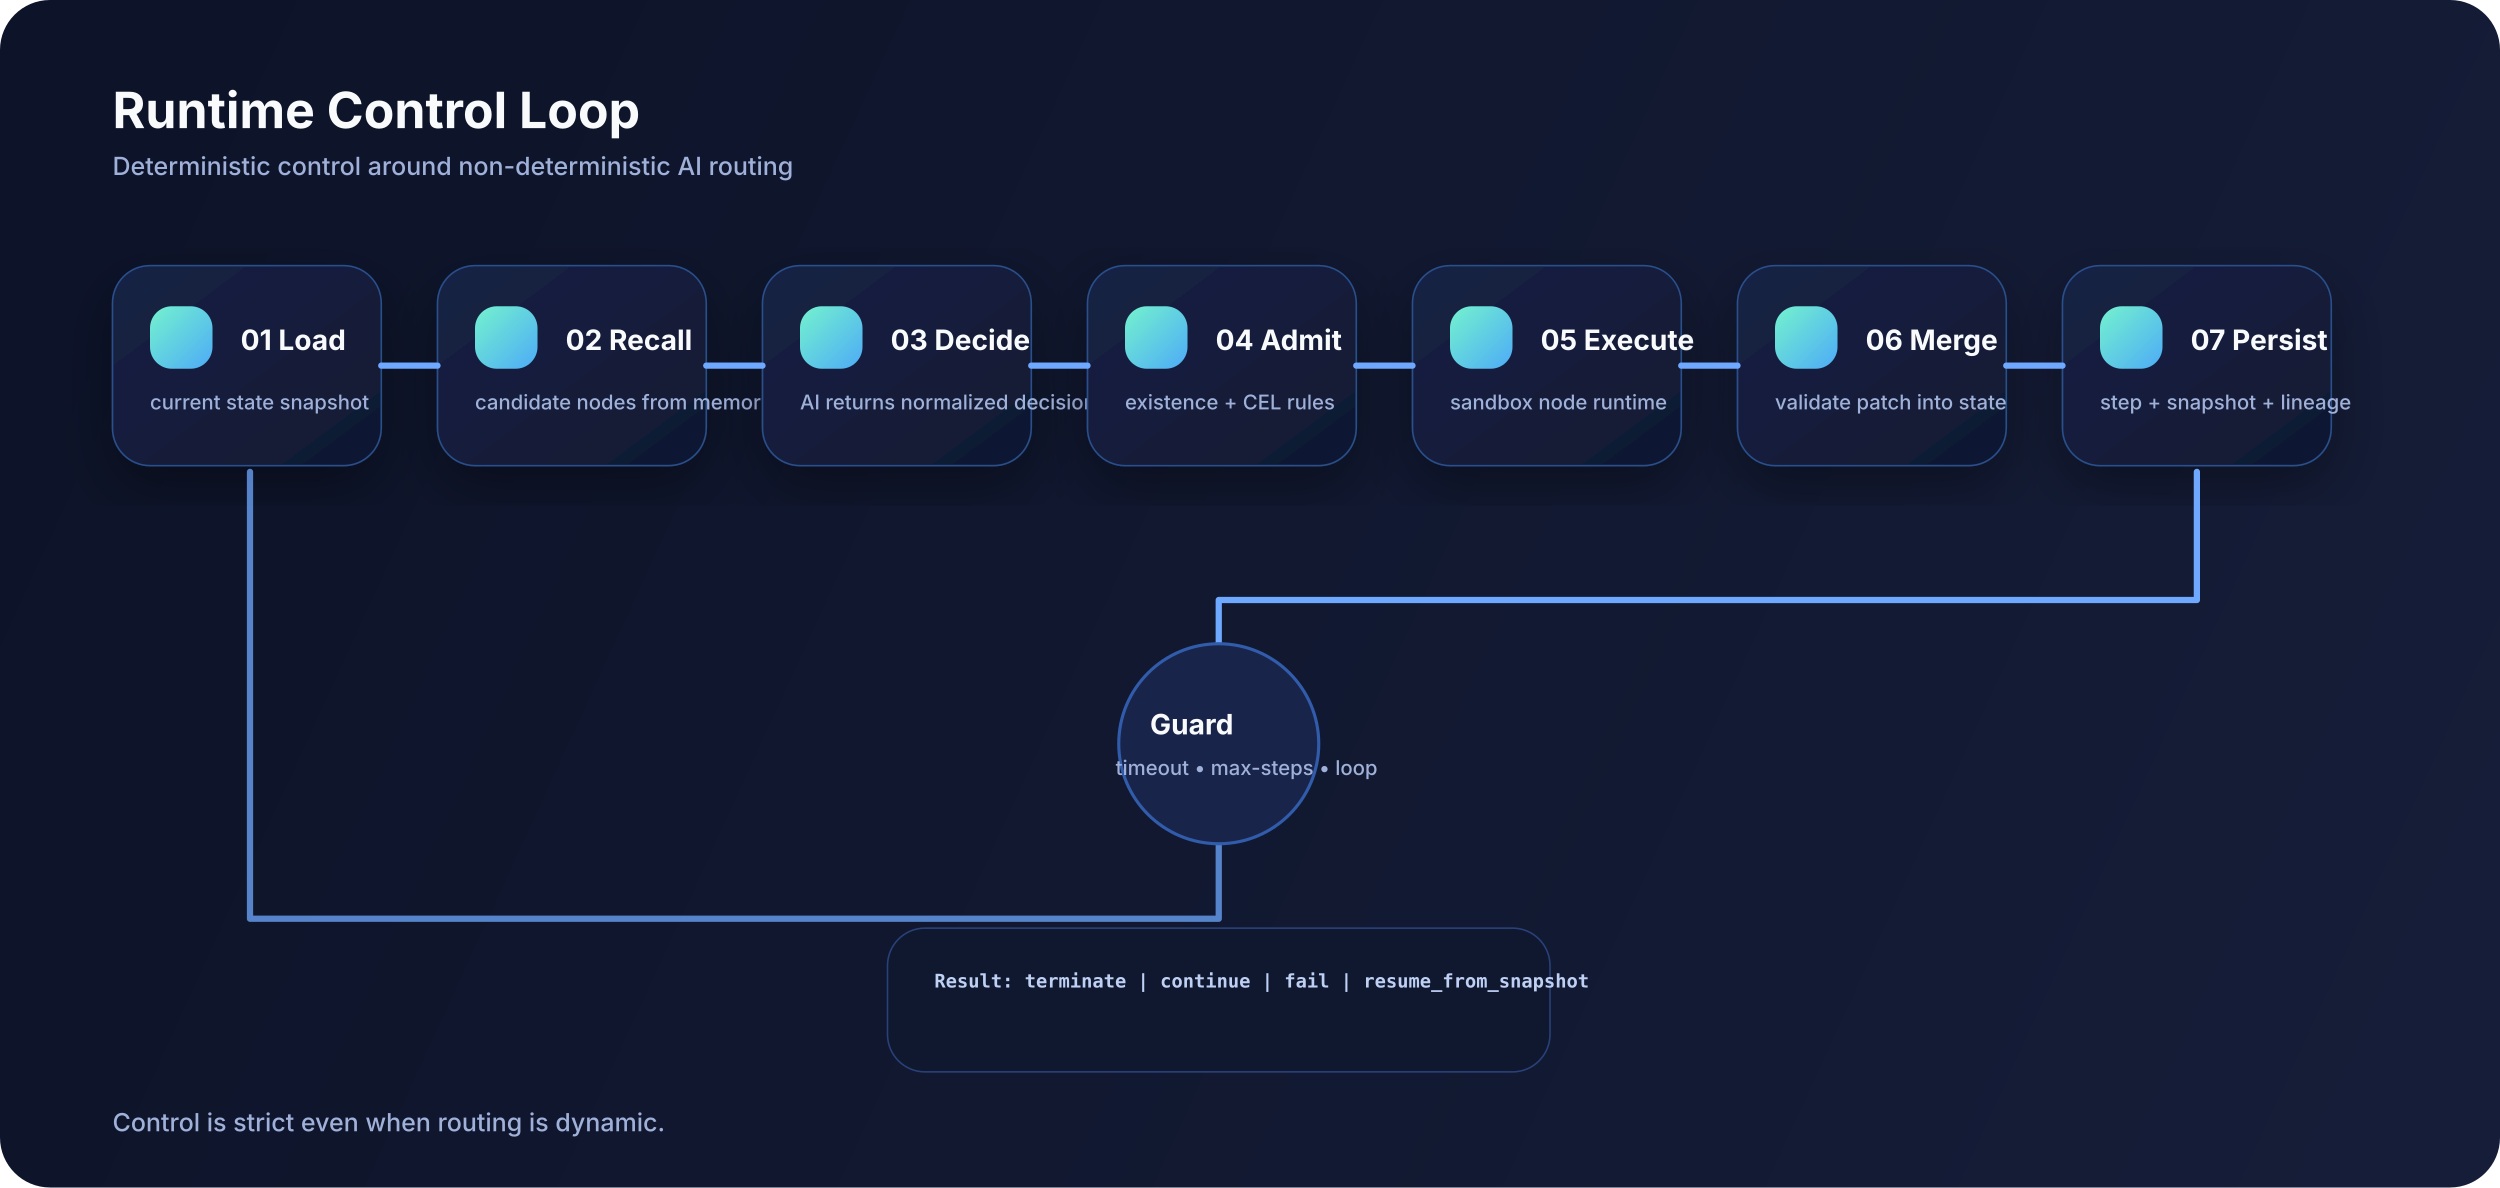
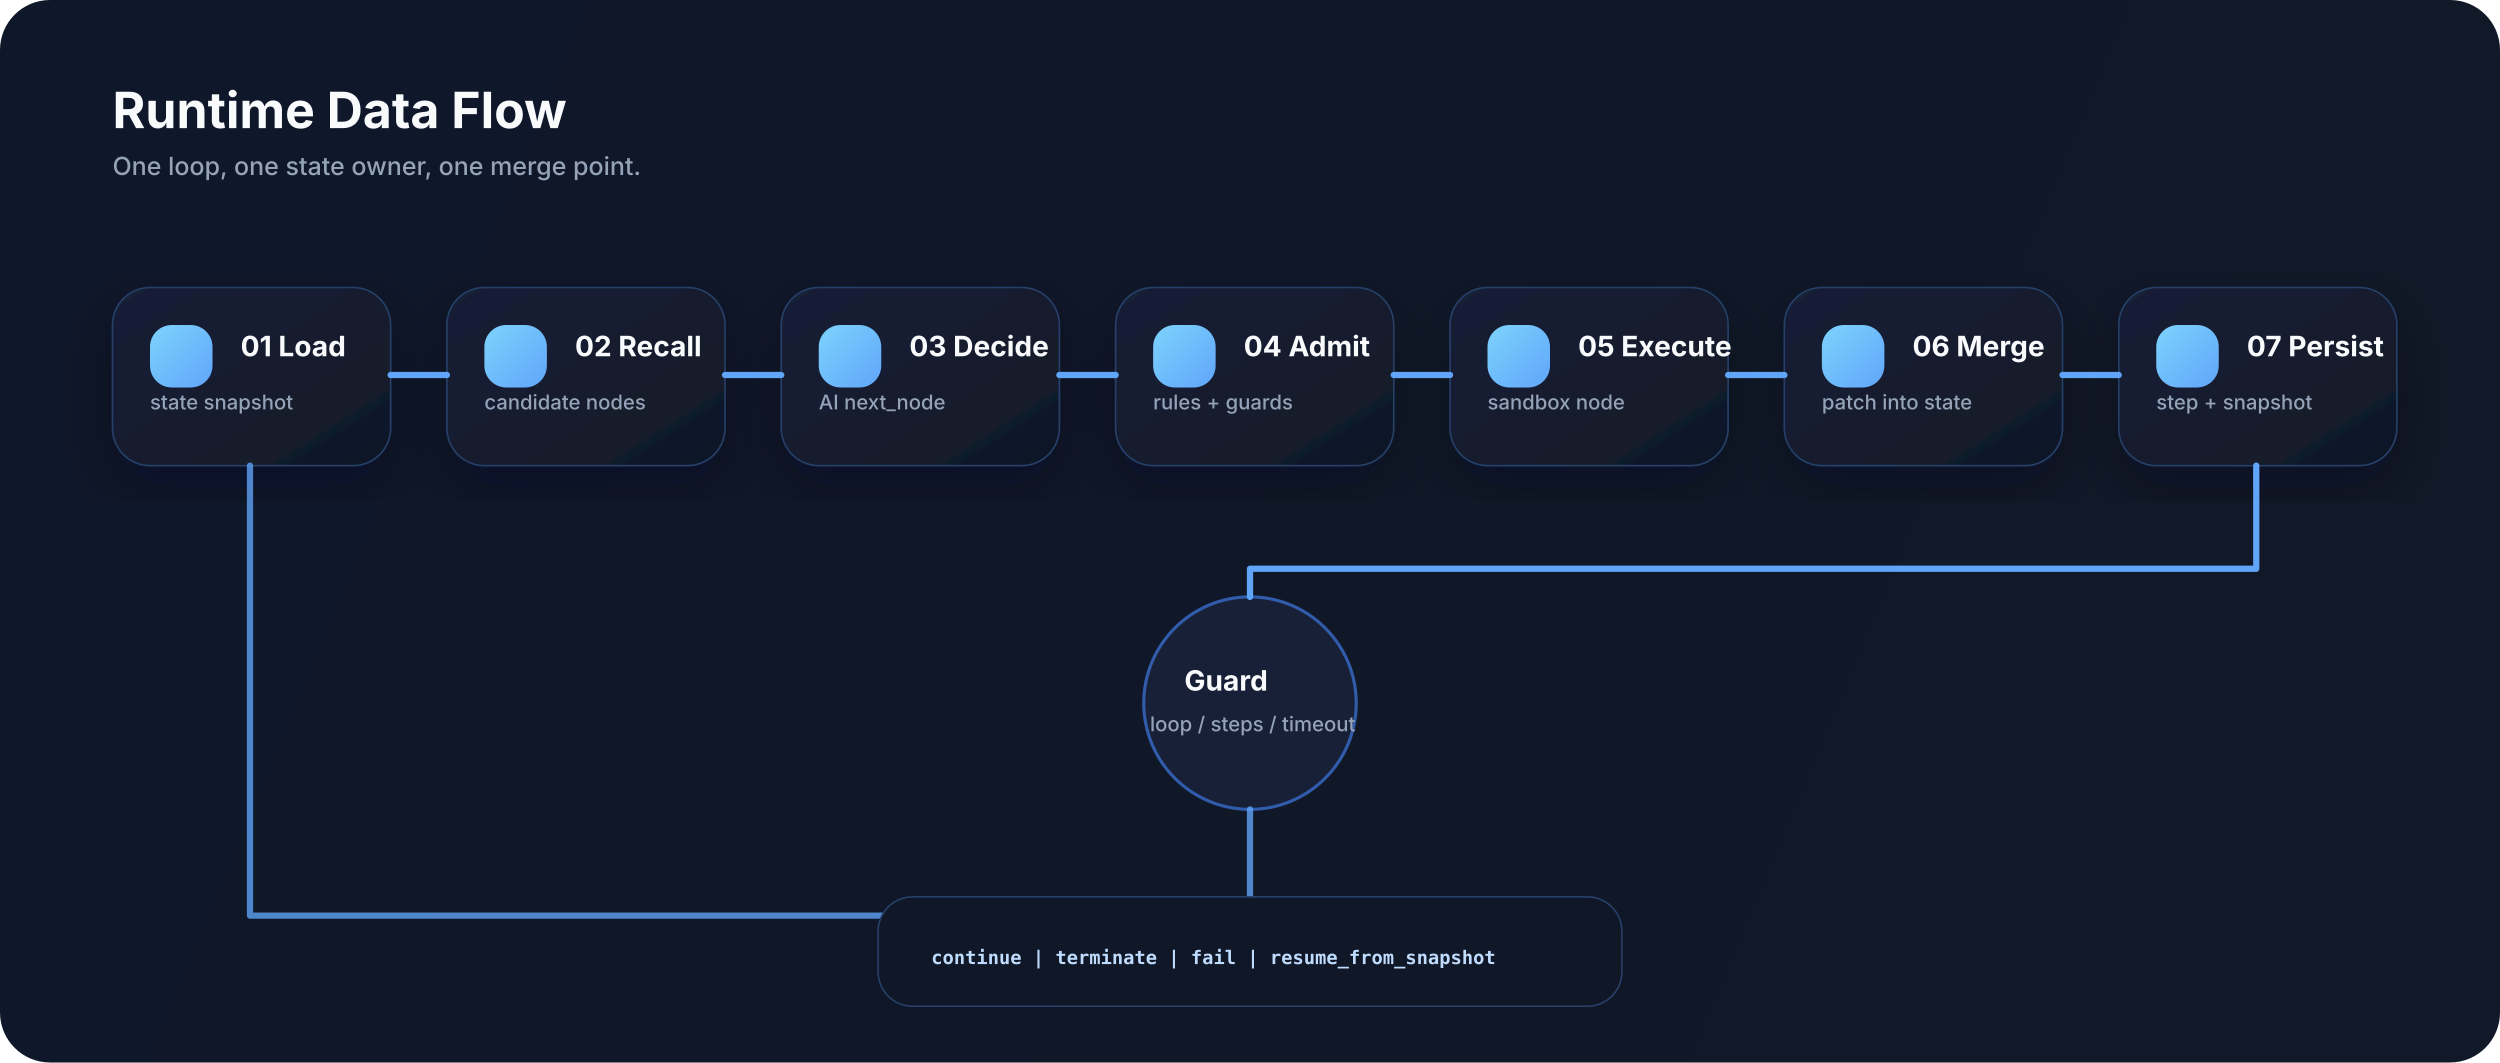
- <svg xmlns="http://www.w3.org/2000/svg" width="1600" height="760" viewBox="0 0 1600 760" fill="none">
+ <svg xmlns="http://www.w3.org/2000/svg" width="1600" height="680" viewBox="0 0 1600 680" fill="none">
  <defs>
-     <linearGradient id="bg2" x1="60" y1="40" x2="1540" y2="720" gradientUnits="userSpaceOnUse">
-       <stop stop-color="#0D1328" />
-       <stop offset="1" stop-color="#151D38" />
+     <linearGradient id="bg" x1="80" y1="40" x2="1520" y2="640" gradientUnits="userSpaceOnUse">
+       <stop stop-color="#0F172A" />
+       <stop offset="1" stop-color="#111827" />
    </linearGradient>
-     <linearGradient id="card2" x1="0" y1="0" x2="1" y2="1">
-       <stop stop-color="#182245" />
-       <stop offset="1" stop-color="#101830" />
+     <linearGradient id="card" x1="0" y1="0" x2="1" y2="1">
+       <stop stop-color="#172036" />
+       <stop offset="1" stop-color="#101827" />
    </linearGradient>
-     <linearGradient id="accent2" x1="0" y1="0" x2="1" y2="1">
-       <stop stop-color="#74F2CE" />
-       <stop offset="1" stop-color="#4DABF7" />
+     <linearGradient id="accent" x1="0" y1="0" x2="1" y2="1">
+       <stop stop-color="#7DD3FC" />
+       <stop offset="1" stop-color="#60A5FA" />
    </linearGradient>
-     <filter id="shadow2" x="-20%" y="-20%" width="140%" height="140%">
-       <feDropShadow dx="0" dy="14" stdDeviation="18" flood-color="#000000" flood-opacity="0.35" />
+     <filter id="shadow" x="-20%" y="-20%" width="140%" height="140%">
+       <feDropShadow dx="0" dy="14" stdDeviation="18" flood-color="#020617" flood-opacity="0.34" />
    </filter>
    <style>
      .title { font: 700 32px -apple-system, BlinkMacSystemFont, "Segoe UI", sans-serif; fill: #F8FAFC; }
-       .subtitle { font: 500 16px -apple-system, BlinkMacSystemFont, "Segoe UI", sans-serif; fill: #9FB0D9; }
-       .stepTitle { font: 700 18px -apple-system, BlinkMacSystemFont, "Segoe UI", sans-serif; fill: #F8FAFC; }
-       .stepMeta { font: 500 13px -apple-system, BlinkMacSystemFont, "Segoe UI", sans-serif; fill: #9FB0D9; }
-       .mono { font: 600 12px ui-monospace, SFMono-Regular, Menlo, monospace; fill: #BFD0F5; }
+       .sub { font: 500 16px -apple-system, BlinkMacSystemFont, "Segoe UI", sans-serif; fill: #94A3B8; }
+       .step { font: 700 18px -apple-system, BlinkMacSystemFont, "Segoe UI", sans-serif; fill: #F8FAFC; }
+       .meta { font: 500 13px -apple-system, BlinkMacSystemFont, "Segoe UI", sans-serif; fill: #94A3B8; }
+       .code { font: 600 12px ui-monospace, SFMono-Regular, Menlo, monospace; fill: #BFDBFE; }
    </style>
  </defs>
-   <rect width="1600" height="760" rx="32" fill="url(#bg2)" />
-   <text x="72" y="82" class="title">Runtime Control Loop</text>
-   <text x="72" y="112" class="subtitle">Deterministic control around non-deterministic AI routing</text>
-   <g filter="url(#shadow2)">
-     <rect x="72" y="170" width="172" height="128" rx="24" fill="url(#card2)" stroke="#29508C" />
-     <rect x="96" y="196" width="40" height="40" rx="14" fill="url(#accent2)" />
-     <text x="154" y="224" class="stepTitle">01 Load</text>
-     <text x="96" y="262" class="stepMeta">current state snapshot</text>
-   </g>
-   <g filter="url(#shadow2)">
-     <rect x="280" y="170" width="172" height="128" rx="24" fill="url(#card2)" stroke="#29508C" />
-     <rect x="304" y="196" width="40" height="40" rx="14" fill="url(#accent2)" />
-     <text x="362" y="224" class="stepTitle">02 Recall</text>
-     <text x="304" y="262" class="stepMeta">candidate nodes from memory</text>
-   </g>
-   <g filter="url(#shadow2)">
-     <rect x="488" y="170" width="172" height="128" rx="24" fill="url(#card2)" stroke="#29508C" />
-     <rect x="512" y="196" width="40" height="40" rx="14" fill="url(#accent2)" />
-     <text x="570" y="224" class="stepTitle">03 Decide</text>
-     <text x="512" y="262" class="stepMeta">AI returns normalized decision</text>
-   </g>
-   <g filter="url(#shadow2)">
-     <rect x="696" y="170" width="172" height="128" rx="24" fill="url(#card2)" stroke="#29508C" />
-     <rect x="720" y="196" width="40" height="40" rx="14" fill="url(#accent2)" />
-     <text x="778" y="224" class="stepTitle">04 Admit</text>
-     <text x="720" y="262" class="stepMeta">existence + CEL rules</text>
-   </g>
-   <g filter="url(#shadow2)">
-     <rect x="904" y="170" width="172" height="128" rx="24" fill="url(#card2)" stroke="#29508C" />
-     <rect x="928" y="196" width="40" height="40" rx="14" fill="url(#accent2)" />
-     <text x="986" y="224" class="stepTitle">05 Execute</text>
-     <text x="928" y="262" class="stepMeta">sandbox node runtime</text>
-   </g>
-   <g filter="url(#shadow2)">
-     <rect x="1112" y="170" width="172" height="128" rx="24" fill="url(#card2)" stroke="#29508C" />
-     <rect x="1136" y="196" width="40" height="40" rx="14" fill="url(#accent2)" />
-     <text x="1194" y="224" class="stepTitle">06 Merge</text>
-     <text x="1136" y="262" class="stepMeta">validate patch into state</text>
-   </g>
-   <g filter="url(#shadow2)">
-     <rect x="1320" y="170" width="172" height="128" rx="24" fill="url(#card2)" stroke="#29508C" />
-     <rect x="1344" y="196" width="40" height="40" rx="14" fill="url(#accent2)" />
-     <text x="1402" y="224" class="stepTitle">07 Persist</text>
-     <text x="1344" y="262" class="stepMeta">step + snapshot + lineage</text>
-   </g>
-   <path d="M244 234H280M452 234H488M660 234H696M868 234H904M1076 234H1112M1284 234H1320" stroke="#6EA8FF" stroke-width="4" stroke-linecap="round" />
-   <path d="M1406 302V384H780V438" stroke="#6EA8FF" stroke-width="4" stroke-linecap="round" stroke-linejoin="round" />
-   <path d="M780 514V588H160V302" stroke="#6EA8FF" stroke-width="4" stroke-linecap="round" stroke-linejoin="round" opacity="0.75" />
-   <circle cx="780" cy="476" r="64" fill="#19244A" stroke="#315CAB" stroke-width="2" />
-   <text x="736" y="470" class="stepTitle">Guard</text>
-   <text x="714" y="496" class="stepMeta">timeout • max-steps • loop</text>
-   <rect x="568" y="594" width="424" height="92" rx="24" fill="#10182F" stroke="#294179" />
-   <text x="598" y="632" class="mono">Result: terminate | continue | fail | resume_from_snapshot</text>
-   <text x="72" y="724" class="subtitle">Control is strict even when routing is dynamic.</text>
+   <rect width="1600" height="680" rx="32" fill="url(#bg)" />
+   <text x="72" y="82" class="title">Runtime Data Flow</text>
+   <text x="72" y="112" class="sub">One loop, one state owner, one merge point.</text>
+   <rect x="72" y="184" width="178" height="114" rx="24" fill="url(#card)" stroke="#27416A" filter="url(#shadow)" />
+   <rect x="96" y="208" width="40" height="40" rx="14" fill="url(#accent)" />
+   <text x="154" y="228" class="step">01 Load</text>
+   <text x="96" y="262" class="meta">state snapshot</text>
+   <rect x="286" y="184" width="178" height="114" rx="24" fill="url(#card)" stroke="#27416A" filter="url(#shadow)" />
+   <rect x="310" y="208" width="40" height="40" rx="14" fill="url(#accent)" />
+   <text x="368" y="228" class="step">02 Recall</text>
+   <text x="310" y="262" class="meta">candidate nodes</text>
+   <rect x="500" y="184" width="178" height="114" rx="24" fill="url(#card)" stroke="#27416A" filter="url(#shadow)" />
+   <rect x="524" y="208" width="40" height="40" rx="14" fill="url(#accent)" />
+   <text x="582" y="228" class="step">03 Decide</text>
+   <text x="524" y="262" class="meta">AI next_node</text>
+   <rect x="714" y="184" width="178" height="114" rx="24" fill="url(#card)" stroke="#27416A" filter="url(#shadow)" />
+   <rect x="738" y="208" width="40" height="40" rx="14" fill="url(#accent)" />
+   <text x="796" y="228" class="step">04 Admit</text>
+   <text x="738" y="262" class="meta">rules + guards</text>
+   <rect x="928" y="184" width="178" height="114" rx="24" fill="url(#card)" stroke="#27416A" filter="url(#shadow)" />
+   <rect x="952" y="208" width="40" height="40" rx="14" fill="url(#accent)" />
+   <text x="1010" y="228" class="step">05 Execute</text>
+   <text x="952" y="262" class="meta">sandbox node</text>
+   <rect x="1142" y="184" width="178" height="114" rx="24" fill="url(#card)" stroke="#27416A" filter="url(#shadow)" />
+   <rect x="1166" y="208" width="40" height="40" rx="14" fill="url(#accent)" />
+   <text x="1224" y="228" class="step">06 Merge</text>
+   <text x="1166" y="262" class="meta">patch into state</text>
+   <rect x="1356" y="184" width="178" height="114" rx="24" fill="url(#card)" stroke="#27416A" filter="url(#shadow)" />
+   <rect x="1380" y="208" width="40" height="40" rx="14" fill="url(#accent)" />
+   <text x="1438" y="228" class="step">07 Persist</text>
+   <text x="1380" y="262" class="meta">step + snapshot</text>
+   <path d="M250 240H286M464 240H500M678 240H714M892 240H928M1106 240H1142M1320 240H1356" stroke="#60A5FA" stroke-width="4" stroke-linecap="round" />
+   <circle cx="800" cy="450" r="68" fill="#172036" stroke="#315CAB" stroke-width="2" />
+   <text x="758" y="442" class="step">Guard</text>
+   <text x="736" y="468" class="meta">loop / steps / timeout</text>
+   <path d="M1444 298V364H800V382" stroke="#60A5FA" stroke-width="4" stroke-linecap="round" stroke-linejoin="round" />
+   <path d="M800 518V586H160V298" stroke="#60A5FA" stroke-width="4" stroke-linecap="round" stroke-linejoin="round" opacity="0.78" />
+   <rect x="562" y="574" width="476" height="70" rx="22" fill="#101827" stroke="#27416A" />
+   <text x="596" y="617" class="code">continue | terminate | fail | resume_from_snapshot</text>
</svg>
